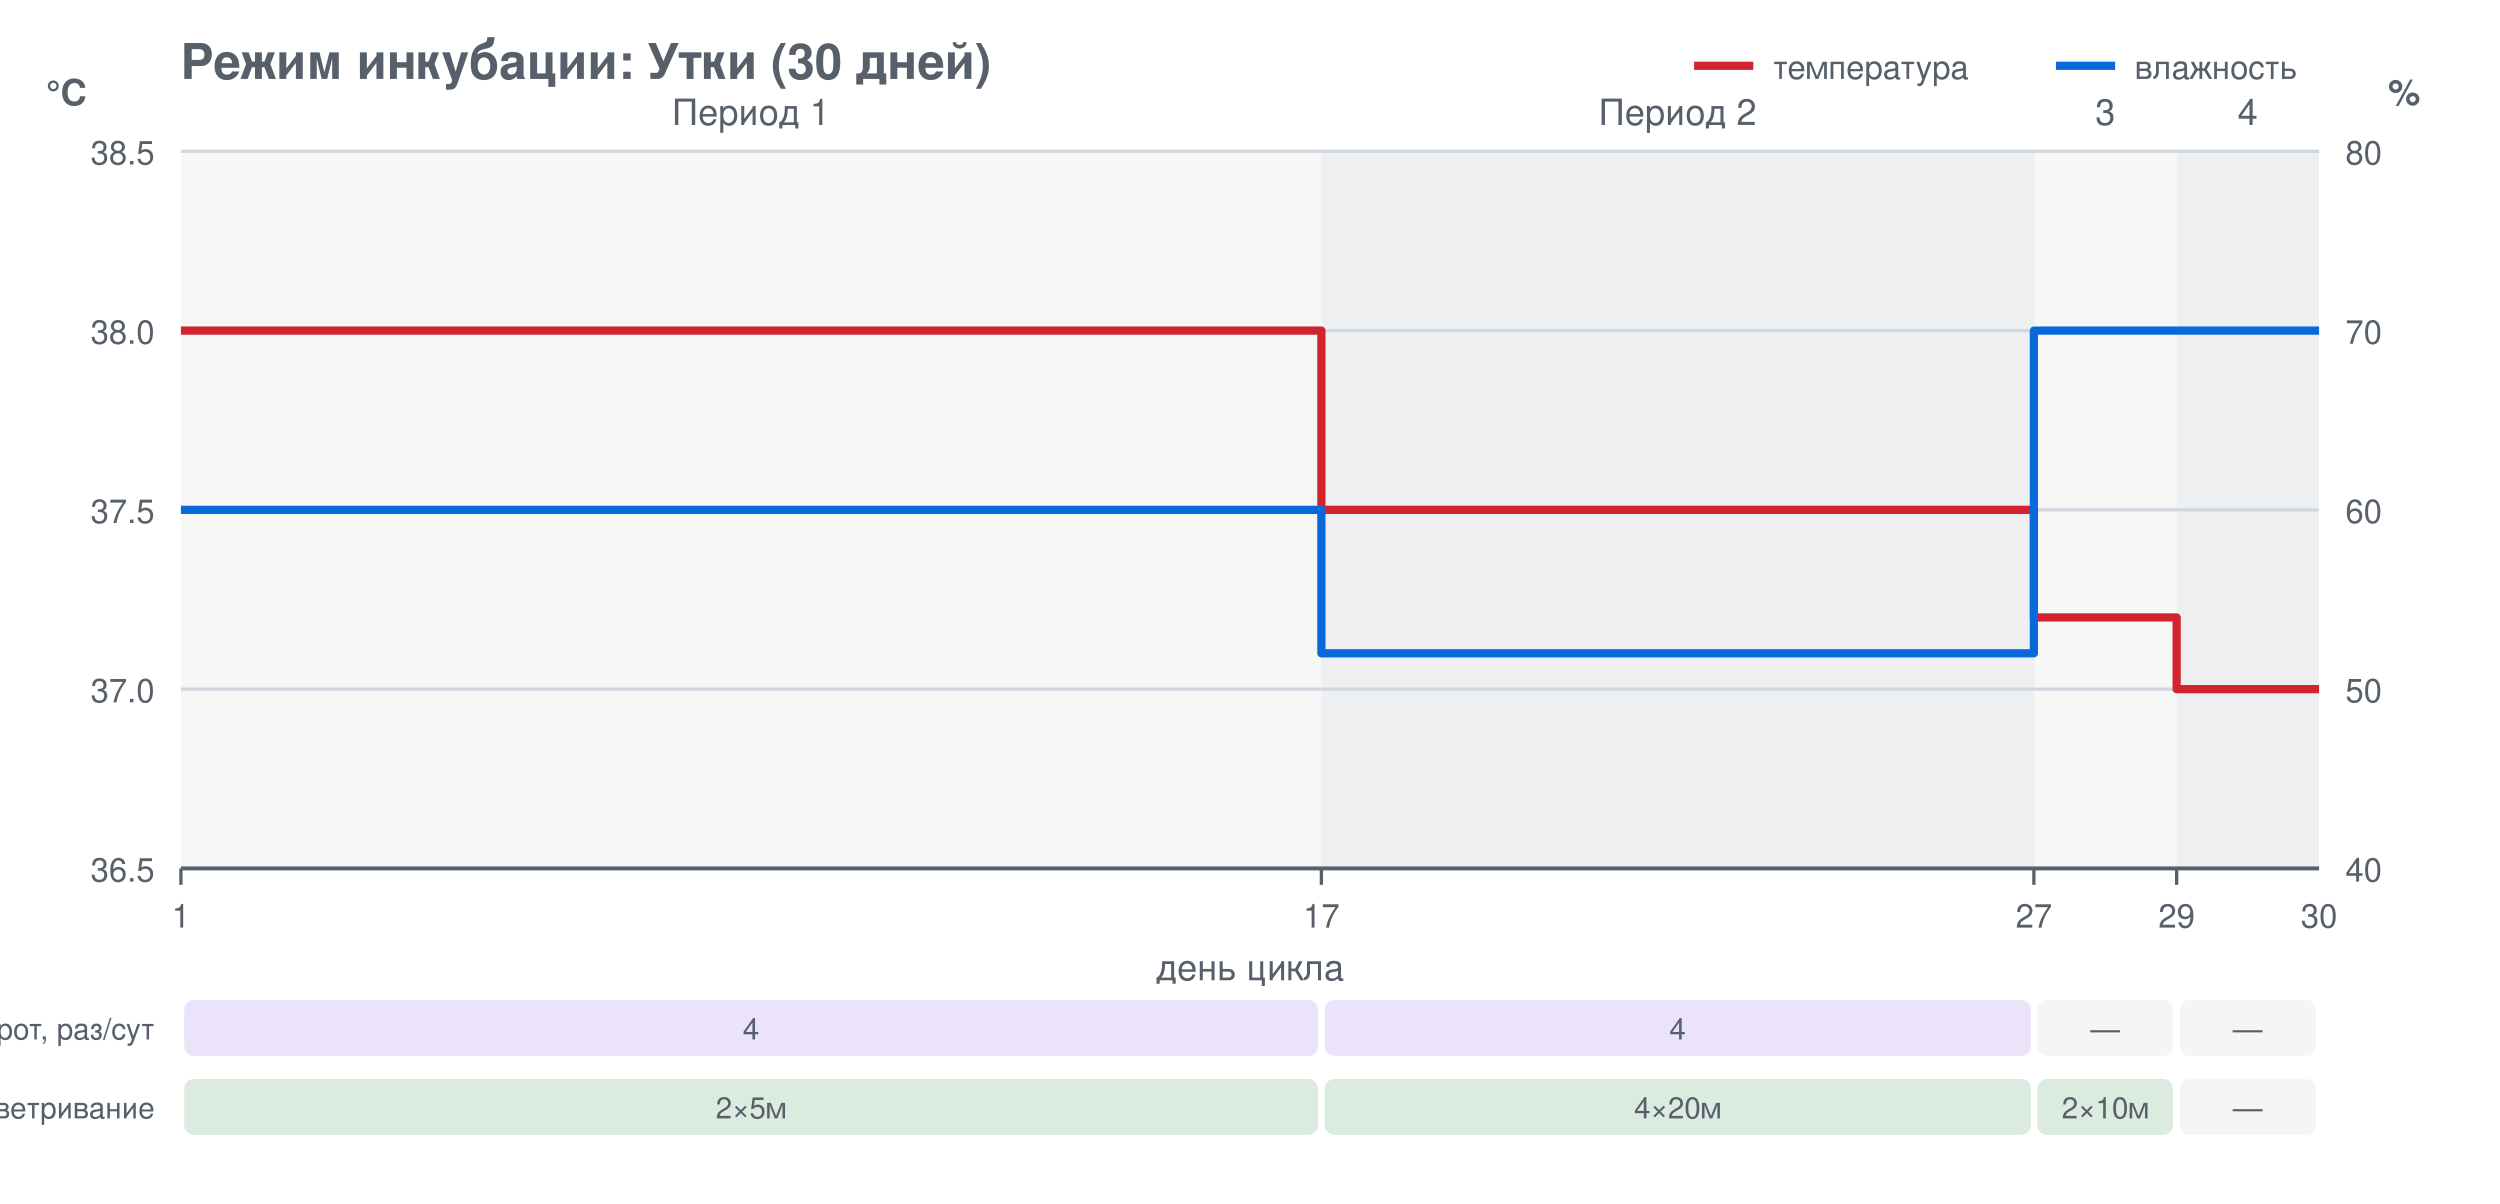
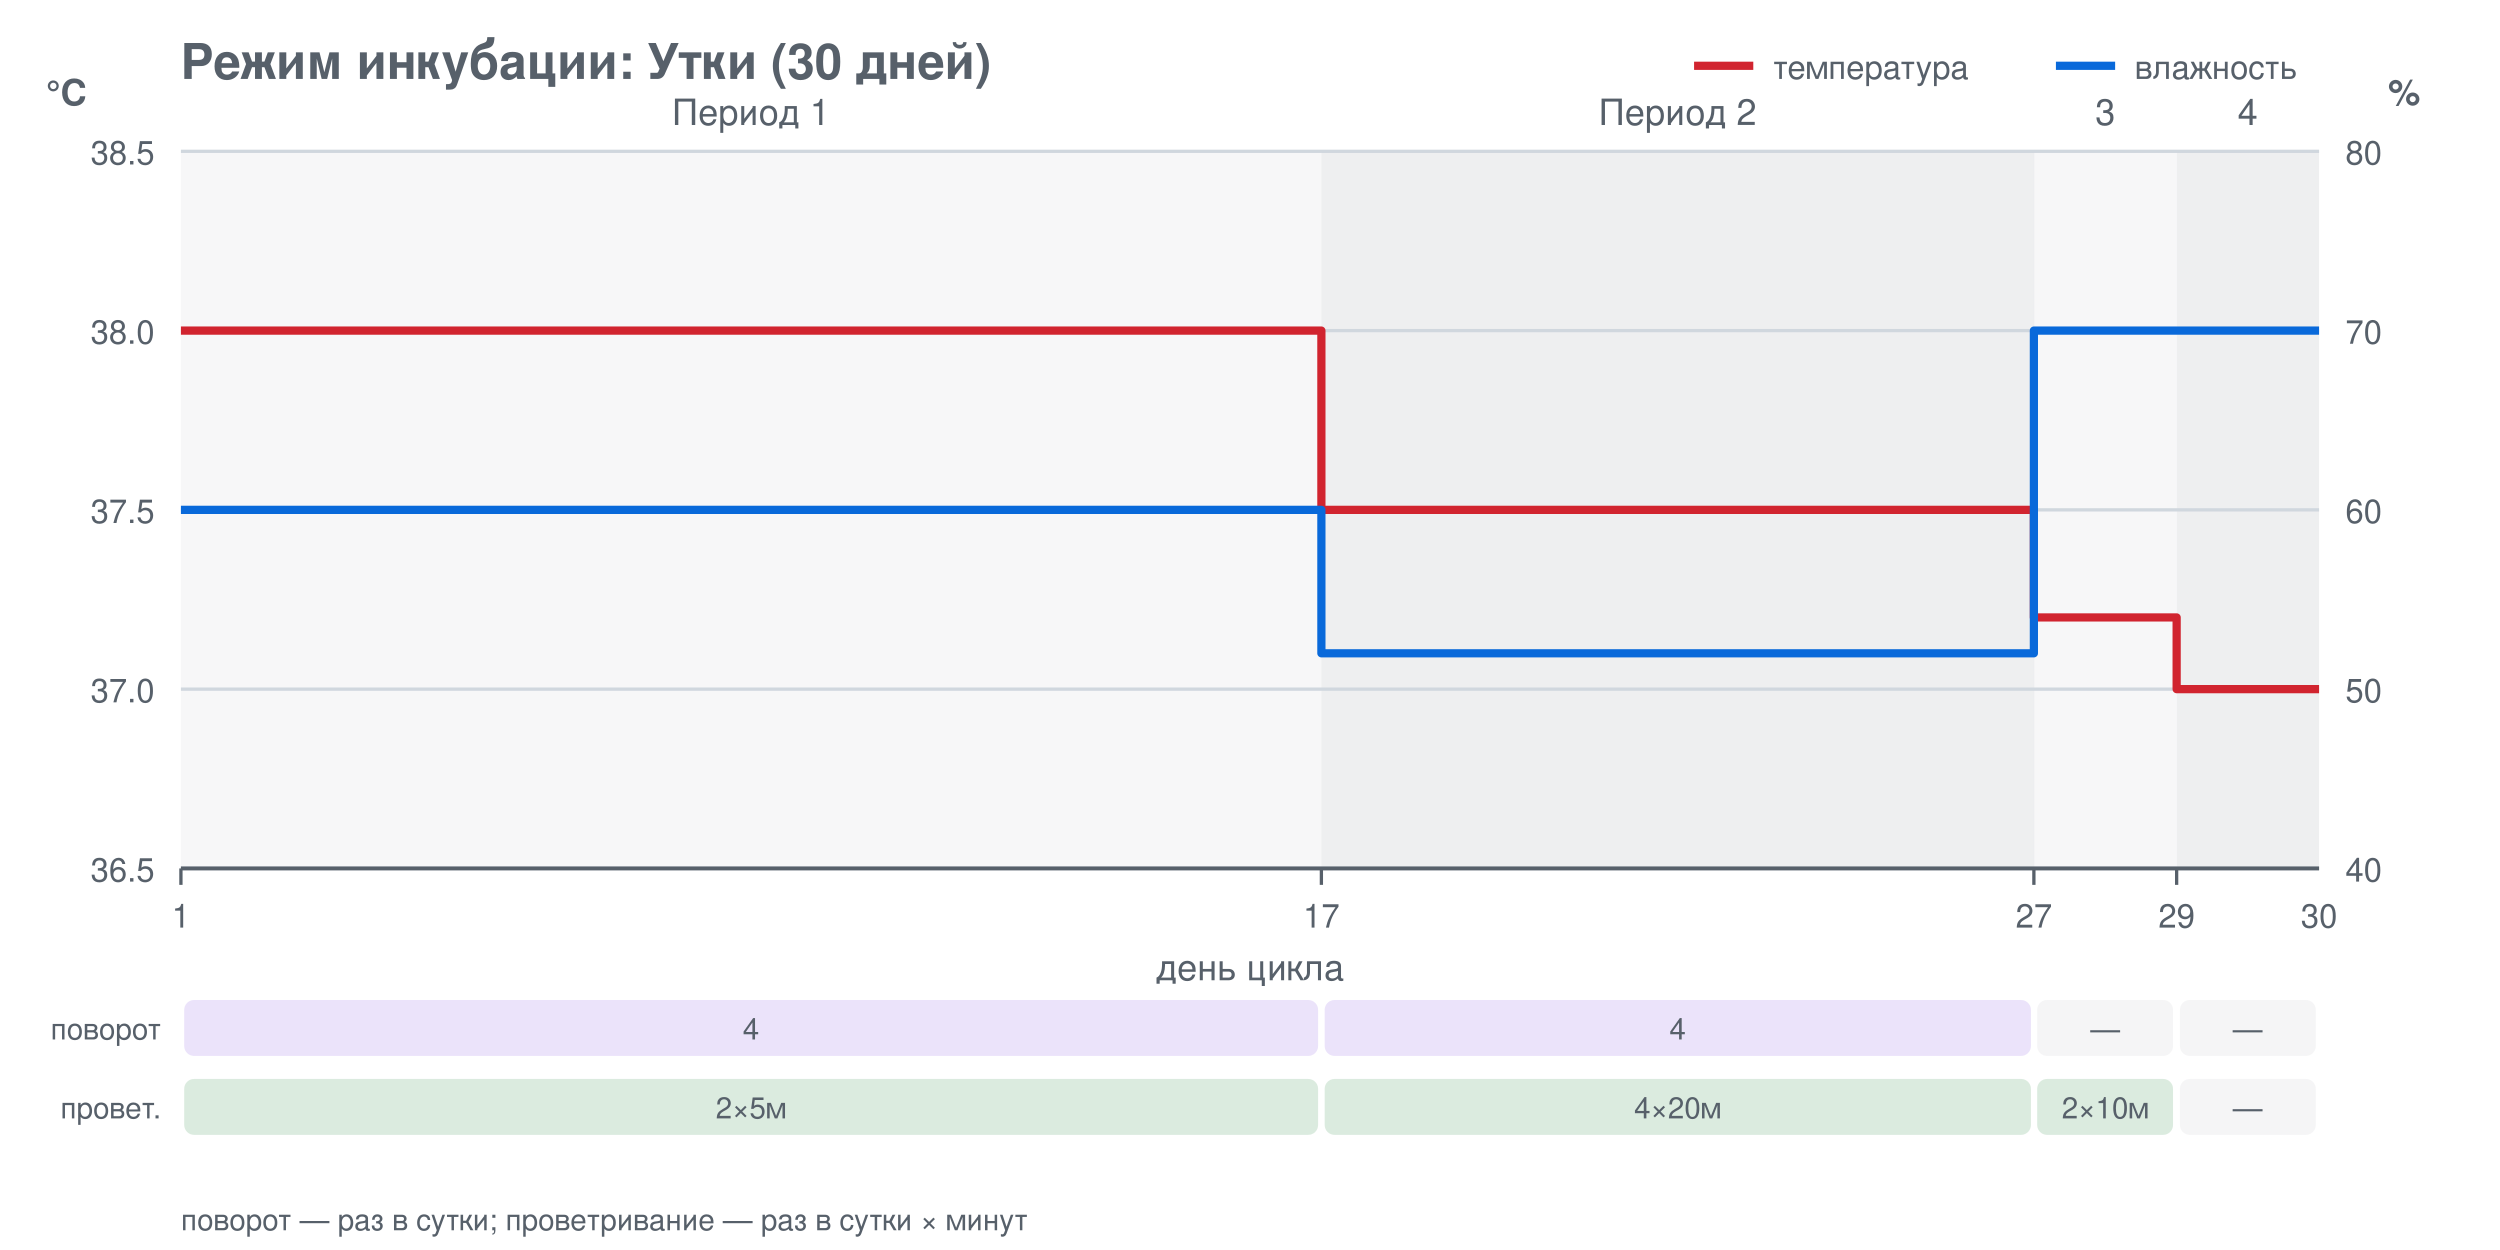
- <svg xmlns="http://www.w3.org/2000/svg" viewBox="0 0 760 366" width="760" height="366" role="img" aria-label="График режима инкубации: Утки">
+ <svg xmlns="http://www.w3.org/2000/svg" viewBox="0 0 760 380" width="760" height="380" role="img" aria-label="График режима инкубации: Утки">
  <style>text{fill:#57606a}</style>
  <text x="55.0" y="24.0" font-size="15" fill="#57606a" text-anchor="start" font-weight="600" font-family="Segoe UI, Helvetica, Arial, sans-serif">Режим инкубации: Утки (30 дней)</text>
  <rect x="55.0" y="46.0" width="346.7" height="218.0" rx="0" fill="#57606a" fill-opacity="0.05" stroke="none" />
  <text x="228.3" y="38.0" font-size="11" fill="#57606a" text-anchor="middle" font-weight="normal" font-family="Segoe UI, Helvetica, Arial, sans-serif">Период 1</text>
  <rect x="401.7" y="46.0" width="216.7" height="218.0" rx="0" fill="#57606a" fill-opacity="0.10" stroke="none" />
  <text x="510.0" y="38.0" font-size="11" fill="#57606a" text-anchor="middle" font-weight="normal" font-family="Segoe UI, Helvetica, Arial, sans-serif">Период 2</text>
  <rect x="618.3" y="46.0" width="43.3" height="218.0" rx="0" fill="#57606a" fill-opacity="0.05" stroke="none" />
  <text x="640.0" y="38.0" font-size="11" fill="#57606a" text-anchor="middle" font-weight="normal" font-family="Segoe UI, Helvetica, Arial, sans-serif">3</text>
  <rect x="661.7" y="46.0" width="43.3" height="218.0" rx="0" fill="#57606a" fill-opacity="0.10" stroke="none" />
  <text x="683.3" y="38.0" font-size="11" fill="#57606a" text-anchor="middle" font-weight="normal" font-family="Segoe UI, Helvetica, Arial, sans-serif">4</text>
  <line x1="55.0" y1="264.0" x2="705.0" y2="264.0" stroke="#d0d7de" stroke-width="1" />
  <text x="47.0" y="268.0" font-size="10" fill="#d1242f" text-anchor="end" font-weight="normal" font-family="Segoe UI, Helvetica, Arial, sans-serif">36.5</text>
  <line x1="55.0" y1="209.5" x2="705.0" y2="209.5" stroke="#d0d7de" stroke-width="1" />
  <text x="47.0" y="213.5" font-size="10" fill="#d1242f" text-anchor="end" font-weight="normal" font-family="Segoe UI, Helvetica, Arial, sans-serif">37.0</text>
  <line x1="55.0" y1="155.0" x2="705.0" y2="155.0" stroke="#d0d7de" stroke-width="1" />
  <text x="47.0" y="159.0" font-size="10" fill="#d1242f" text-anchor="end" font-weight="normal" font-family="Segoe UI, Helvetica, Arial, sans-serif">37.5</text>
  <line x1="55.0" y1="100.5" x2="705.0" y2="100.5" stroke="#d0d7de" stroke-width="1" />
  <text x="47.0" y="104.5" font-size="10" fill="#d1242f" text-anchor="end" font-weight="normal" font-family="Segoe UI, Helvetica, Arial, sans-serif">38.0</text>
  <line x1="55.0" y1="46.0" x2="705.0" y2="46.0" stroke="#d0d7de" stroke-width="1" />
  <text x="47.0" y="50.0" font-size="10" fill="#d1242f" text-anchor="end" font-weight="normal" font-family="Segoe UI, Helvetica, Arial, sans-serif">38.5</text>
  <text x="713.0" y="268.0" font-size="10" fill="#0969da" text-anchor="start" font-weight="normal" font-family="Segoe UI, Helvetica, Arial, sans-serif">40</text>
  <text x="713.0" y="213.5" font-size="10" fill="#0969da" text-anchor="start" font-weight="normal" font-family="Segoe UI, Helvetica, Arial, sans-serif">50</text>
  <text x="713.0" y="159.0" font-size="10" fill="#0969da" text-anchor="start" font-weight="normal" font-family="Segoe UI, Helvetica, Arial, sans-serif">60</text>
  <text x="713.0" y="104.5" font-size="10" fill="#0969da" text-anchor="start" font-weight="normal" font-family="Segoe UI, Helvetica, Arial, sans-serif">70</text>
  <text x="713.0" y="50.0" font-size="10" fill="#0969da" text-anchor="start" font-weight="normal" font-family="Segoe UI, Helvetica, Arial, sans-serif">80</text>
  <text x="14.0" y="32.0" font-size="11" fill="#d1242f" text-anchor="start" font-weight="600" font-family="Segoe UI, Helvetica, Arial, sans-serif">°C</text>
  <text x="726.0" y="32.0" font-size="11" fill="#0969da" text-anchor="start" font-weight="600" font-family="Segoe UI, Helvetica, Arial, sans-serif">%</text>
  <path d="M55.0 100.5 L401.7 100.5 L401.7 155.0 L618.3 155.0 L618.3 187.7 L661.7 187.7 L661.7 209.5 L705.0 209.5" fill="none" stroke="#d1242f" stroke-width="2.5" stroke-linejoin="round" />
  <path d="M55.0 155.0 L401.7 155.0 L401.7 198.6 L618.3 198.6 L618.3 100.5 L661.7 100.5 L661.7 100.5 L705.0 100.5" fill="none" stroke="#0969da" stroke-width="2.5" stroke-linejoin="round" />
  <line x1="55.0" y1="264.0" x2="705.0" y2="264.0" stroke="#57606a" stroke-width="1.2" />
  <line x1="55.0" y1="264.0" x2="55.0" y2="269.0" stroke="#57606a" stroke-width="1" />
  <text x="55.0" y="282.0" font-size="10" fill="#57606a" text-anchor="middle" font-weight="normal" font-family="Segoe UI, Helvetica, Arial, sans-serif">1</text>
  <line x1="401.7" y1="264.0" x2="401.7" y2="269.0" stroke="#57606a" stroke-width="1" />
  <text x="401.7" y="282.0" font-size="10" fill="#57606a" text-anchor="middle" font-weight="normal" font-family="Segoe UI, Helvetica, Arial, sans-serif">17</text>
  <line x1="618.3" y1="264.0" x2="618.3" y2="269.0" stroke="#57606a" stroke-width="1" />
  <text x="618.3" y="282.0" font-size="10" fill="#57606a" text-anchor="middle" font-weight="normal" font-family="Segoe UI, Helvetica, Arial, sans-serif">27</text>
  <line x1="661.7" y1="264.0" x2="661.7" y2="269.0" stroke="#57606a" stroke-width="1" />
  <text x="661.7" y="282.0" font-size="10" fill="#57606a" text-anchor="middle" font-weight="normal" font-family="Segoe UI, Helvetica, Arial, sans-serif">29</text>
  <text x="705.0" y="282.0" font-size="10" fill="#57606a" text-anchor="middle" font-weight="normal" font-family="Segoe UI, Helvetica, Arial, sans-serif">30</text>
  <text x="380.0" y="298.0" font-size="11" fill="#57606a" text-anchor="middle" font-weight="normal" font-family="Segoe UI, Helvetica, Arial, sans-serif">день цикла</text>
-   <text x="47.0" y="316.0" font-size="9" fill="#8250df" text-anchor="end" font-weight="normal" font-family="Segoe UI, Helvetica, Arial, sans-serif">поворот, раз/сут</text>
+   <text x="49.0" y="316.0" font-size="9" fill="#8250df" text-anchor="end" font-weight="normal" font-family="Segoe UI, Helvetica, Arial, sans-serif">поворот</text>
  <rect x="56.0" y="304.0" width="344.7" height="17.0" rx="3" fill="#8250df" fill-opacity="0.16" stroke="none" />
  <text x="228.3" y="316.0" font-size="9" fill="#8250df" text-anchor="middle" font-weight="normal" font-family="Segoe UI, Helvetica, Arial, sans-serif">4</text>
  <rect x="402.7" y="304.0" width="214.7" height="17.0" rx="3" fill="#8250df" fill-opacity="0.16" stroke="none" />
  <text x="510.0" y="316.0" font-size="9" fill="#8250df" text-anchor="middle" font-weight="normal" font-family="Segoe UI, Helvetica, Arial, sans-serif">4</text>
  <rect x="619.3" y="304.0" width="41.3" height="17.0" rx="3" fill="#57606a" fill-opacity="0.06" stroke="none" />
  <text x="640.0" y="316.0" font-size="9" fill="#57606a" text-anchor="middle" font-weight="normal" font-family="Segoe UI, Helvetica, Arial, sans-serif">—</text>
  <rect x="662.7" y="304.0" width="41.3" height="17.0" rx="3" fill="#57606a" fill-opacity="0.06" stroke="none" />
  <text x="683.3" y="316.0" font-size="9" fill="#57606a" text-anchor="middle" font-weight="normal" font-family="Segoe UI, Helvetica, Arial, sans-serif">—</text>
-   <text x="47.0" y="340.0" font-size="9" fill="#1a7f37" text-anchor="end" font-weight="normal" font-family="Segoe UI, Helvetica, Arial, sans-serif">проветривание</text>
+   <text x="49.0" y="340.0" font-size="9" fill="#1a7f37" text-anchor="end" font-weight="normal" font-family="Segoe UI, Helvetica, Arial, sans-serif">провет.</text>
  <rect x="56.0" y="328.0" width="344.7" height="17.0" rx="3" fill="#1a7f37" fill-opacity="0.16" stroke="none" />
  <text x="228.3" y="340.0" font-size="9" fill="#1a7f37" text-anchor="middle" font-weight="normal" font-family="Segoe UI, Helvetica, Arial, sans-serif">2×5м</text>
  <rect x="402.7" y="328.0" width="214.7" height="17.0" rx="3" fill="#1a7f37" fill-opacity="0.16" stroke="none" />
  <text x="510.0" y="340.0" font-size="9" fill="#1a7f37" text-anchor="middle" font-weight="normal" font-family="Segoe UI, Helvetica, Arial, sans-serif">4×20м</text>
  <rect x="619.3" y="328.0" width="41.3" height="17.0" rx="3" fill="#1a7f37" fill-opacity="0.16" stroke="none" />
  <text x="640.0" y="340.0" font-size="9" fill="#1a7f37" text-anchor="middle" font-weight="normal" font-family="Segoe UI, Helvetica, Arial, sans-serif">2×10м</text>
  <rect x="662.7" y="328.0" width="41.3" height="17.0" rx="3" fill="#57606a" fill-opacity="0.06" stroke="none" />
  <text x="683.3" y="340.0" font-size="9" fill="#57606a" text-anchor="middle" font-weight="normal" font-family="Segoe UI, Helvetica, Arial, sans-serif">—</text>
  <line x1="515.0" y1="20.0" x2="533.0" y2="20.0" stroke="#d1242f" stroke-width="2.5" />
  <text x="539.0" y="24.0" font-size="10" fill="#d1242f" text-anchor="start" font-weight="normal" font-family="Segoe UI, Helvetica, Arial, sans-serif">температура</text>
  <line x1="625.0" y1="20.0" x2="643.0" y2="20.0" stroke="#0969da" stroke-width="2.5" />
  <text x="649.0" y="24.0" font-size="10" fill="#0969da" text-anchor="start" font-weight="normal" font-family="Segoe UI, Helvetica, Arial, sans-serif">влажность</text>
+   <text x="55.0" y="374.0" font-size="9" fill="#8b949e" text-anchor="start" font-weight="normal" font-family="Segoe UI, Helvetica, Arial, sans-serif">поворот — раз в сутки; проветривание — раз в сутки × минут</text>
</svg>
